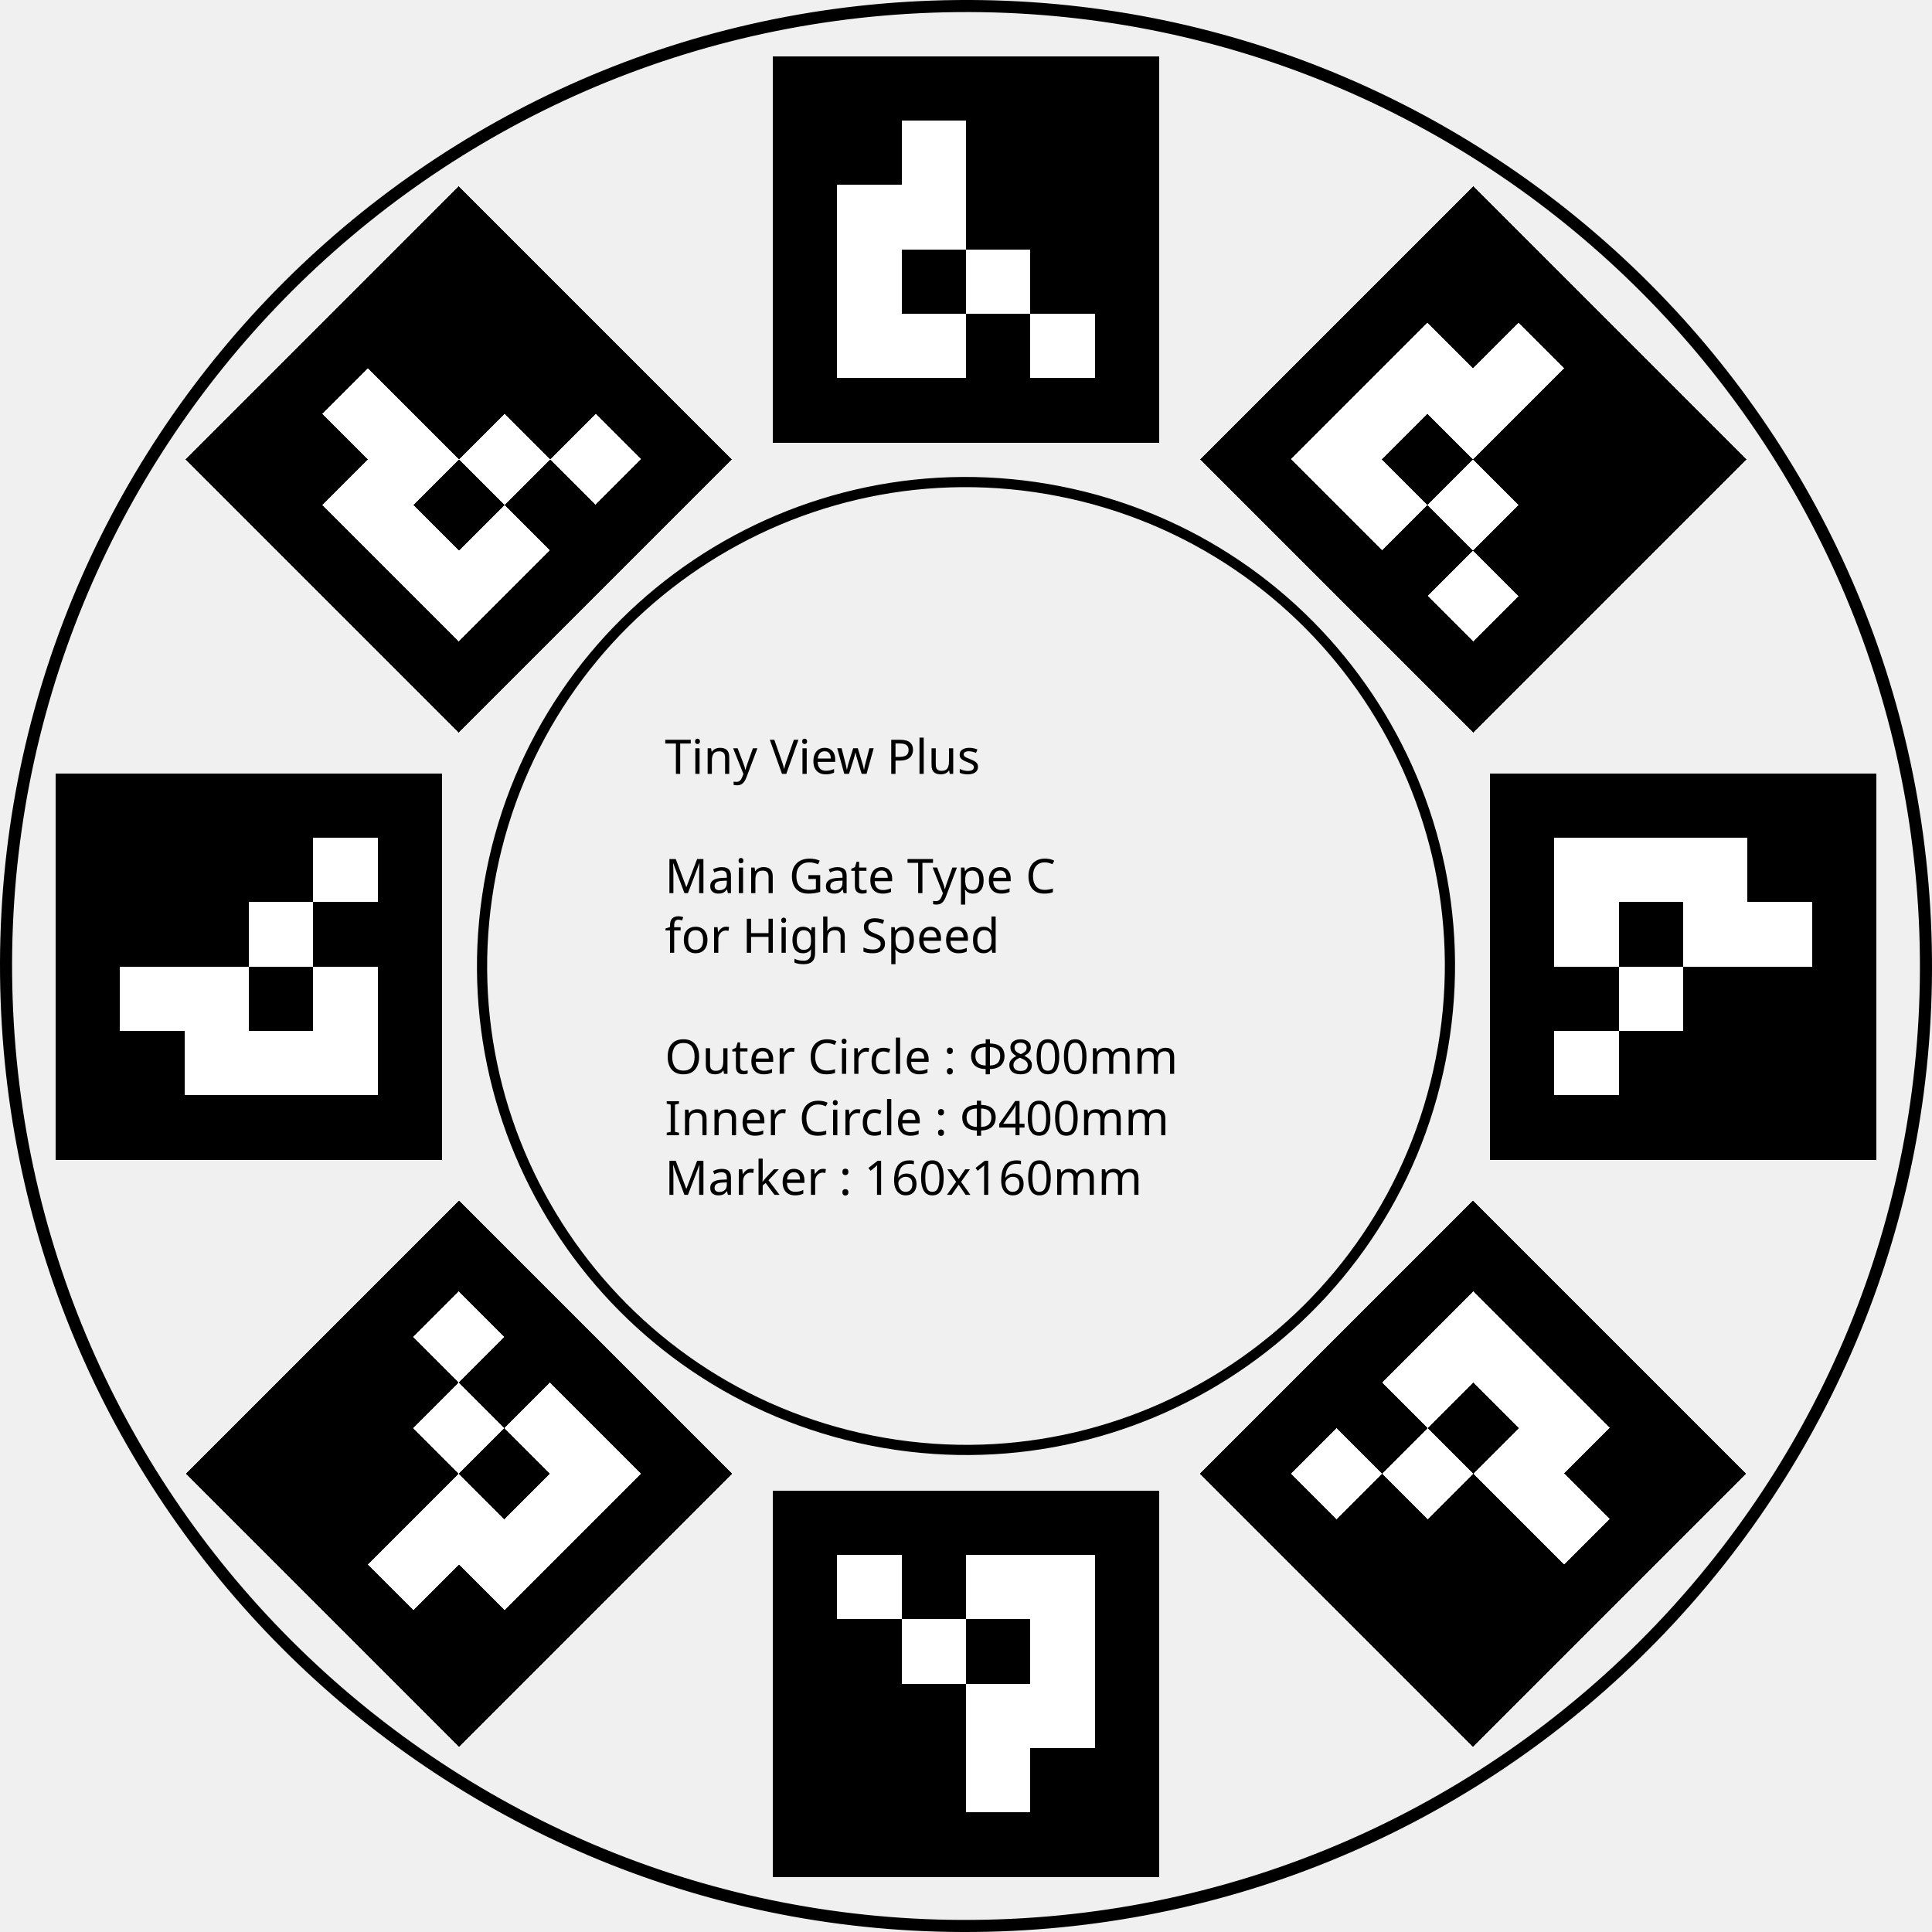
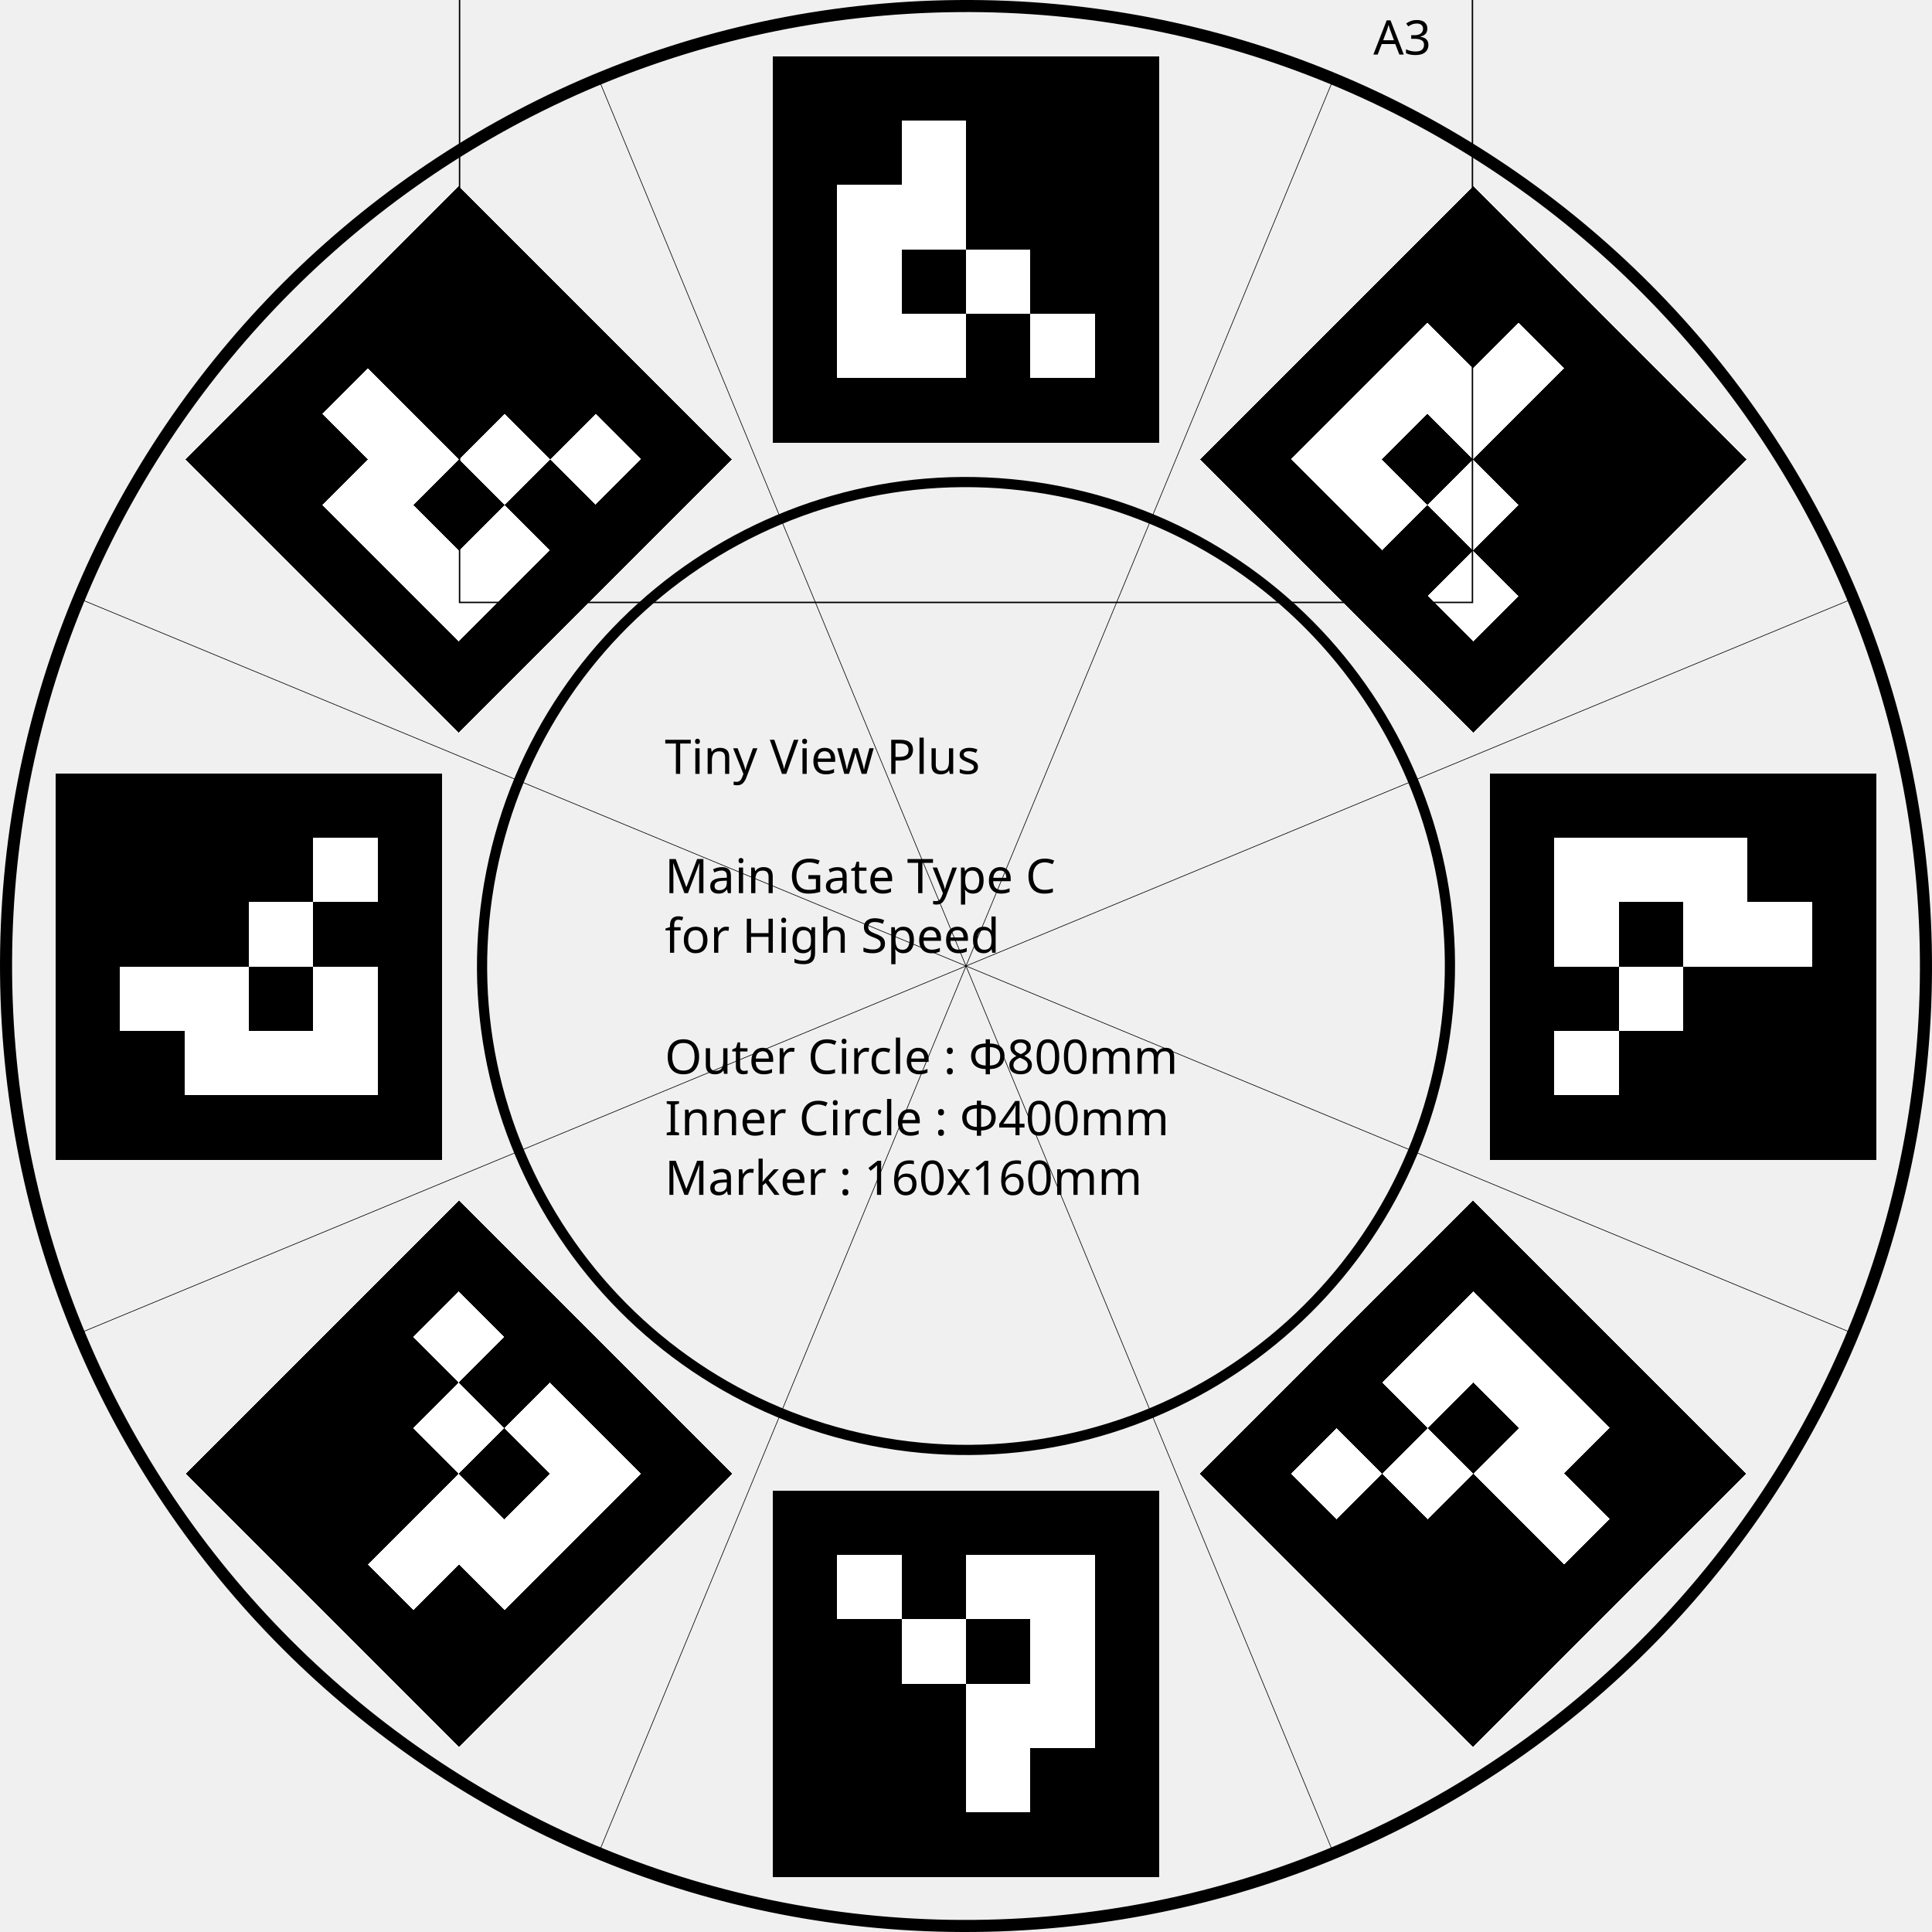
<svg xmlns="http://www.w3.org/2000/svg" xmlns:xlink="http://www.w3.org/1999/xlink" width="800mm" height="800mm" viewBox="0 0 800 800" version="1.1" id="svg8">
  <defs id="defs2" />
  <g id="layer1" transform="translate(0,503)" style="display:inline;opacity:1">
    <text xml:space="preserve" style="font-style:normal;font-weight:normal;font-size:10.583px;line-height:1.25;font-family:sans-serif;letter-spacing:0px;word-spacing:0px;fill:#000000;fill-opacity:1;stroke:none;stroke-width:0.265" x="348.223" y="-220.828" id="text1105" transform="scale(0.9999399,1.00006)">
      <tspan id="tspan1103" x="348.223" y="-211.173" style="stroke-width:0.265" />
    </text>
    <text xml:space="preserve" style="font-style:normal;font-weight:normal;font-size:10.583px;line-height:1.25;font-family:sans-serif;letter-spacing:0px;word-spacing:0px;fill:#000000;fill-opacity:1;stroke:none;stroke-width:0.265" x="434.413" y="-234.295" id="text1109" transform="scale(0.9999399,1.00006)">
      <tspan id="tspan1107" x="434.413" y="-224.64" style="stroke-width:0.265" />
    </text>
    <text xml:space="preserve" style="font-style:normal;font-variant:normal;font-weight:500;font-stretch:normal;font-size:50.797px;line-height:1.25;font-family:Orbitron;-inkscape-font-specification:'Orbitron, Medium';font-variant-ligatures:normal;font-variant-caps:normal;font-variant-numeric:normal;font-feature-settings:normal;text-align:start;letter-spacing:0px;word-spacing:0px;writing-mode:lr-tb;text-anchor:start;fill:#000000;fill-opacity:1;stroke:none;stroke-width:0.265" x="323.309" y="-174.366" id="text1113" transform="scale(0.9999399,1.00006)">
      <tspan id="tspan1111" x="323.309" y="-129.919" style="stroke-width:0.265" />
    </text>
    <text xml:space="preserve" style="font-style:normal;font-variant:normal;font-weight:500;font-stretch:normal;font-size:50.797px;line-height:1.25;font-family:Orbitron;-inkscape-font-specification:'Orbitron, Medium';font-variant-ligatures:normal;font-variant-caps:normal;font-variant-numeric:normal;font-feature-settings:normal;text-align:start;letter-spacing:0px;word-spacing:0px;writing-mode:lr-tb;text-anchor:start;fill:#000000;fill-opacity:1;stroke:none;stroke-width:0.265" x="286.947" y="-187.833" id="text1117" transform="scale(0.9999399,1.00006)">
      <tspan id="tspan1115" x="286.947" y="-143.386" style="stroke-width:0.265" />
    </text>
    <text xml:space="preserve" style="font-style:normal;font-variant:normal;font-weight:500;font-stretch:normal;font-size:25.398px;line-height:1.25;font-family:Orbitron;-inkscape-font-specification:'Orbitron, Medium';font-variant-ligatures:normal;font-variant-caps:normal;font-variant-numeric:normal;font-feature-settings:normal;text-align:start;letter-spacing:0px;word-spacing:0px;writing-mode:lr-tb;text-anchor:start;fill:#000000;fill-opacity:1;stroke:none;stroke-width:0.265" x="423.64" y="-133.964" id="text1121" transform="scale(0.9999399,1.00006)">
      <tspan id="tspan1119" x="423.64" y="-111.741" style="stroke-width:0.265" />
    </text>
    <text xml:space="preserve" style="font-style:normal;font-variant:normal;font-weight:500;font-stretch:normal;font-size:25.398px;line-height:1.25;font-family:Orbitron;-inkscape-font-specification:'Orbitron, Medium';font-variant-ligatures:normal;font-variant-caps:normal;font-variant-numeric:normal;font-feature-settings:normal;text-align:start;letter-spacing:0px;word-spacing:0px;writing-mode:lr-tb;text-anchor:start;fill:#000000;fill-opacity:1;stroke:none;stroke-width:0.265" x="399.564" y="-221.152" id="text1133" transform="scale(0.9999399,1.00006)">
      <tspan x="399.564" y="-198.928" style="text-align:center;text-anchor:middle;stroke-width:0.265" id="tspan1149" />
    </text>
    <ellipse style="fill:none;fill-opacity:0.498;stroke:#000000;stroke-width:5;stroke-miterlimit:4;stroke-dasharray:none;stroke-opacity:1" id="path815" cx="403.319" cy="-89.1" transform="matrix(0.9994014,-0.0345945,0.03451472,0.9994042,0,0)" rx="397.497" ry="397.497" />
    <text xml:space="preserve" style="font-style:normal;font-variant:normal;font-weight:500;font-stretch:normal;font-size:19.754px;line-height:1.25;font-family:Orbitron;-inkscape-font-specification:'Orbitron, Medium';font-variant-ligatures:normal;font-variant-caps:normal;font-variant-numeric:normal;font-feature-settings:normal;text-align:start;letter-spacing:0px;word-spacing:0px;writing-mode:lr-tb;text-anchor:start;fill:#000000;fill-opacity:1;stroke:none;stroke-width:0.265" x="275.289" y="-182.551" id="text1197" transform="scale(0.9999399,1.00006)">
      <tspan id="tspan1195" x="275.289" y="-182.551" style="text-align:start;text-anchor:start;stroke-width:0.265">Tiny View Plus</tspan>
      <tspan x="275.289" y="-157.858" style="text-align:start;text-anchor:start;stroke-width:0.265" id="tspan1199" />
      <tspan x="275.289" y="-133.165" style="text-align:start;text-anchor:start;stroke-width:0.265" id="tspan1269">Main Gate Type C</tspan>
      <tspan x="275.289" y="-108.472" style="text-align:start;text-anchor:start;stroke-width:0.265" id="tspan1120">for High Speed</tspan>
      <tspan x="275.289" y="-83.779" style="text-align:start;text-anchor:start;stroke-width:0.265" id="tspan1205" />
      <tspan x="275.289" y="-58.349" style="text-align:start;text-anchor:start;stroke-width:0.265" id="tspan1207">Outer Circle : Φ800mm</tspan>
      <tspan x="275.289" y="-32.919" style="text-align:start;text-anchor:start;stroke-width:0.265" id="tspan1209">Inner Circle : Φ400mm</tspan>
      <tspan x="275.289" y="-8.226" style="text-align:start;text-anchor:start;stroke-width:0.265" id="tspan1211">Marker : 160x160mm</tspan>
      <tspan x="275.289" y="16.467" style="text-align:start;text-anchor:start;stroke-width:0.265" id="tspan1213" />
    </text>
    <ellipse style="fill:none;fill-opacity:0.498;stroke:#000000;stroke-width:4.218;stroke-miterlimit:4;stroke-dasharray:none;stroke-opacity:1" id="path815-0" cx="372.441" cy="-178.597" transform="rotate(11.17916)" rx="200.355" ry="200.355" />
    <g style="shape-rendering:crispEdges" id="g1302" transform="matrix(26.66667,0,0,26.66667,320,-479.7677)">
      <g transform="rotate(180,3,3)" id="g862">
        <rect style="fill:#000000" x="0" y="0" width="6" height="6" id="rect2" />
        <rect style="fill:#ffffff" width="1" height="1" x="1" y="1" id="rect4" />
        <rect style="fill:#000000" width="1" height="1" x="2" y="1" id="rect6" />
        <path style="fill:#ffffff;stroke-width:75.591" d="m 226.771,75.59 v 75.592 h 75.59 v 75.59 h -75.59 v 75.59 75.592 h 75.59 v -75.592 h 75.592 V 226.771 151.182 75.59 h -75.592 z" transform="scale(0.01322917)" id="rect8" />
        <rect style="fill:#000000" width="1" height="1" x="1" y="2" id="rect12" />
        <rect style="fill:#ffffff" width="1" height="1" x="2" y="2" id="rect14" />
        <rect style="fill:#000000" width="1" height="1" x="3" y="2" id="rect16" />
        <rect style="fill:#000000" width="1" height="1" x="1" y="3" id="rect20" />
        <rect style="fill:#000000" width="1" height="1" x="2" y="3" id="rect22" />
        <rect style="fill:#000000" width="1" height="1" x="1" y="4" id="rect28" />
        <rect style="fill:#000000" width="1" height="1" x="2" y="4" id="rect30" />
        <rect style="fill:#000000" width="1" height="1" x="4" y="4" id="rect34" />
      </g>
    </g>
    <use x="0" y="0" xlink:href="#g1302" id="use1304" width="100%" height="100%" />
    <use x="0" y="0" xlink:href="#g1302" transform="rotate(45,400,-102.798)" id="use1306" width="100%" height="100%" />
    <use x="0" y="0" xlink:href="#g1302" transform="rotate(90,400,-102.798)" id="use1308" width="100%" height="100%" />
    <use x="0" y="0" xlink:href="#g1302" transform="rotate(135,400,-102.798)" id="use1310" width="100%" height="100%" />
    <use x="0" y="0" xlink:href="#g1302" transform="rotate(180,400,-102.798)" id="use1312" width="100%" height="100%" />
    <use x="0" y="0" xlink:href="#g1302" transform="rotate(-135,400,-102.798)" id="use1314" width="100%" height="100%" />
    <use x="0" y="0" xlink:href="#g1302" transform="rotate(-90,400,-102.798)" id="use1316" width="100%" height="100%" />
    <use x="0" y="0" xlink:href="#g1302" transform="rotate(-45,400,-102.798)" id="use1318" width="100%" height="100%" />
  </g>
  <g id="layer4" style="display:inline">
    <g id="g1154" />
  </g>
-   <g id="layer5" style="display:none">
-     <rect style="opacity:1;fill:none;stroke:#000000;stroke-width:0.593;stroke-opacity:1" id="rect7815" width="419.407" height="296.407" x="241.213" y="-0.393" />
+   <g id="layer5" style="display:inline">
+     <rect style="opacity:1;fill:none;stroke:#000000;stroke-width:0.593;stroke-opacity:1" id="rect7815" width="419.407" height="296.407" x="190.297" y="-46.96" />
    <g id="g9589" transform="matrix(0.9186229,0.3805059,-0.380506,0.9186225,184.7533,-119.6514)">
      <path id="path9549" d="M 400,0 V 800" style="fill:none;stroke:#000000;stroke-width:0.267px;stroke-linecap:butt;stroke-linejoin:miter;stroke-opacity:1" />
      <use id="use9553" transform="rotate(45,400,400)" xlink:href="#path9549" y="0" x="0" width="100%" height="100%" />
      <use id="use9555" transform="rotate(90,400,400)" xlink:href="#path9549" y="0" x="0" width="100%" height="100%" />
      <use id="use9557" transform="rotate(135,400,400)" xlink:href="#path9549" y="0" x="0" width="100%" height="100%" />
    </g>
-     <text xml:space="preserve" style="font-style:normal;font-variant:normal;font-weight:500;font-stretch:normal;font-size:19.754px;line-height:1.25;font-family:Orbitron;-inkscape-font-specification:'Orbitron, Medium';font-variant-ligatures:normal;font-variant-caps:normal;font-variant-numeric:normal;font-feature-settings:normal;text-align:start;letter-spacing:0px;word-spacing:0px;writing-mode:lr-tb;text-anchor:start;display:inline;opacity:1;fill:#000000;fill-opacity:1;stroke:none;stroke-width:0.265" x="625.958" y="15.857" id="text1197-7" transform="scale(0.9999399,1.00006)">
-       <tspan x="625.958" y="15.857" style="text-align:start;text-anchor:start;stroke-width:0.265" id="tspan1213-6">A3 </tspan>
+     <text xml:space="preserve" style="font-style:normal;font-variant:normal;font-weight:500;font-stretch:normal;font-size:19.754px;line-height:1.25;font-family:Orbitron;-inkscape-font-specification:'Orbitron, Medium';font-variant-ligatures:normal;font-variant-caps:normal;font-variant-numeric:normal;font-feature-settings:normal;text-align:start;letter-spacing:0px;word-spacing:0px;writing-mode:lr-tb;text-anchor:start;display:inline;opacity:1;fill:#000000;fill-opacity:1;stroke:none;stroke-width:0.265" x="568.716" y="22.591" id="text1197-7" transform="scale(0.9999399,1.00006)">
+       <tspan x="568.716" y="22.591" style="text-align:start;text-anchor:start;stroke-width:0.265" id="tspan1213-6">A3 </tspan>
    </text>
  </g>
</svg>
